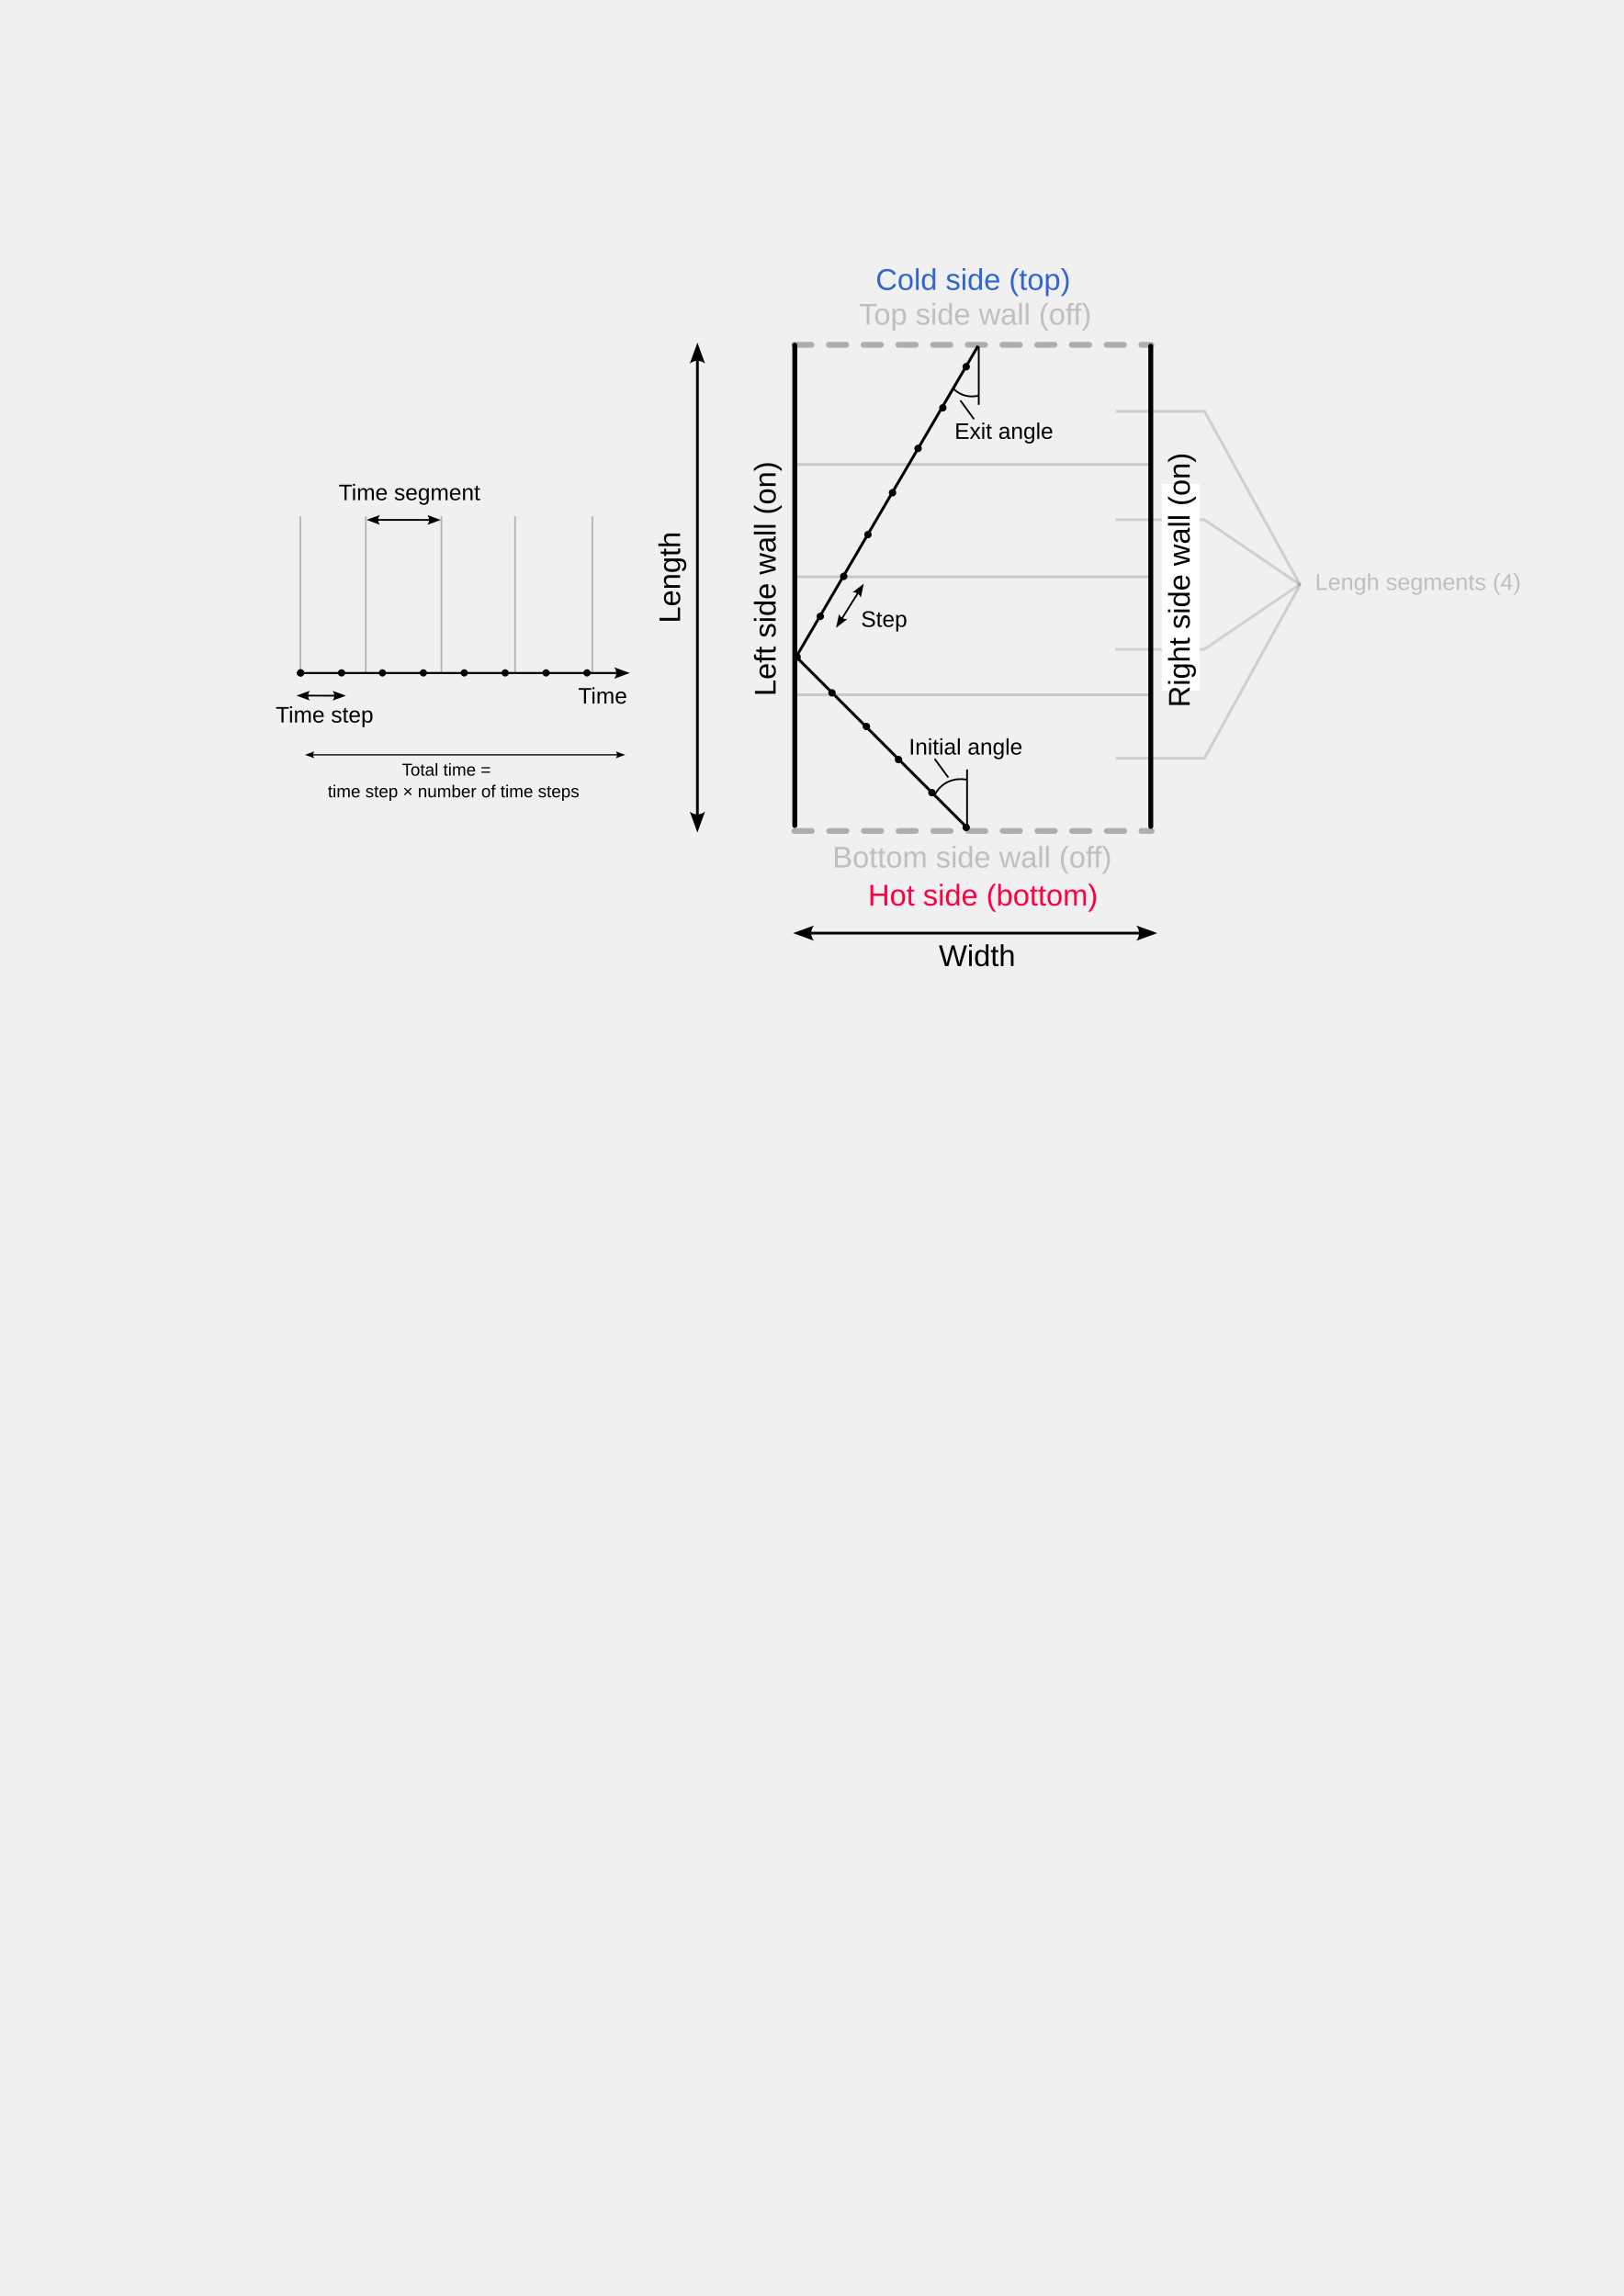
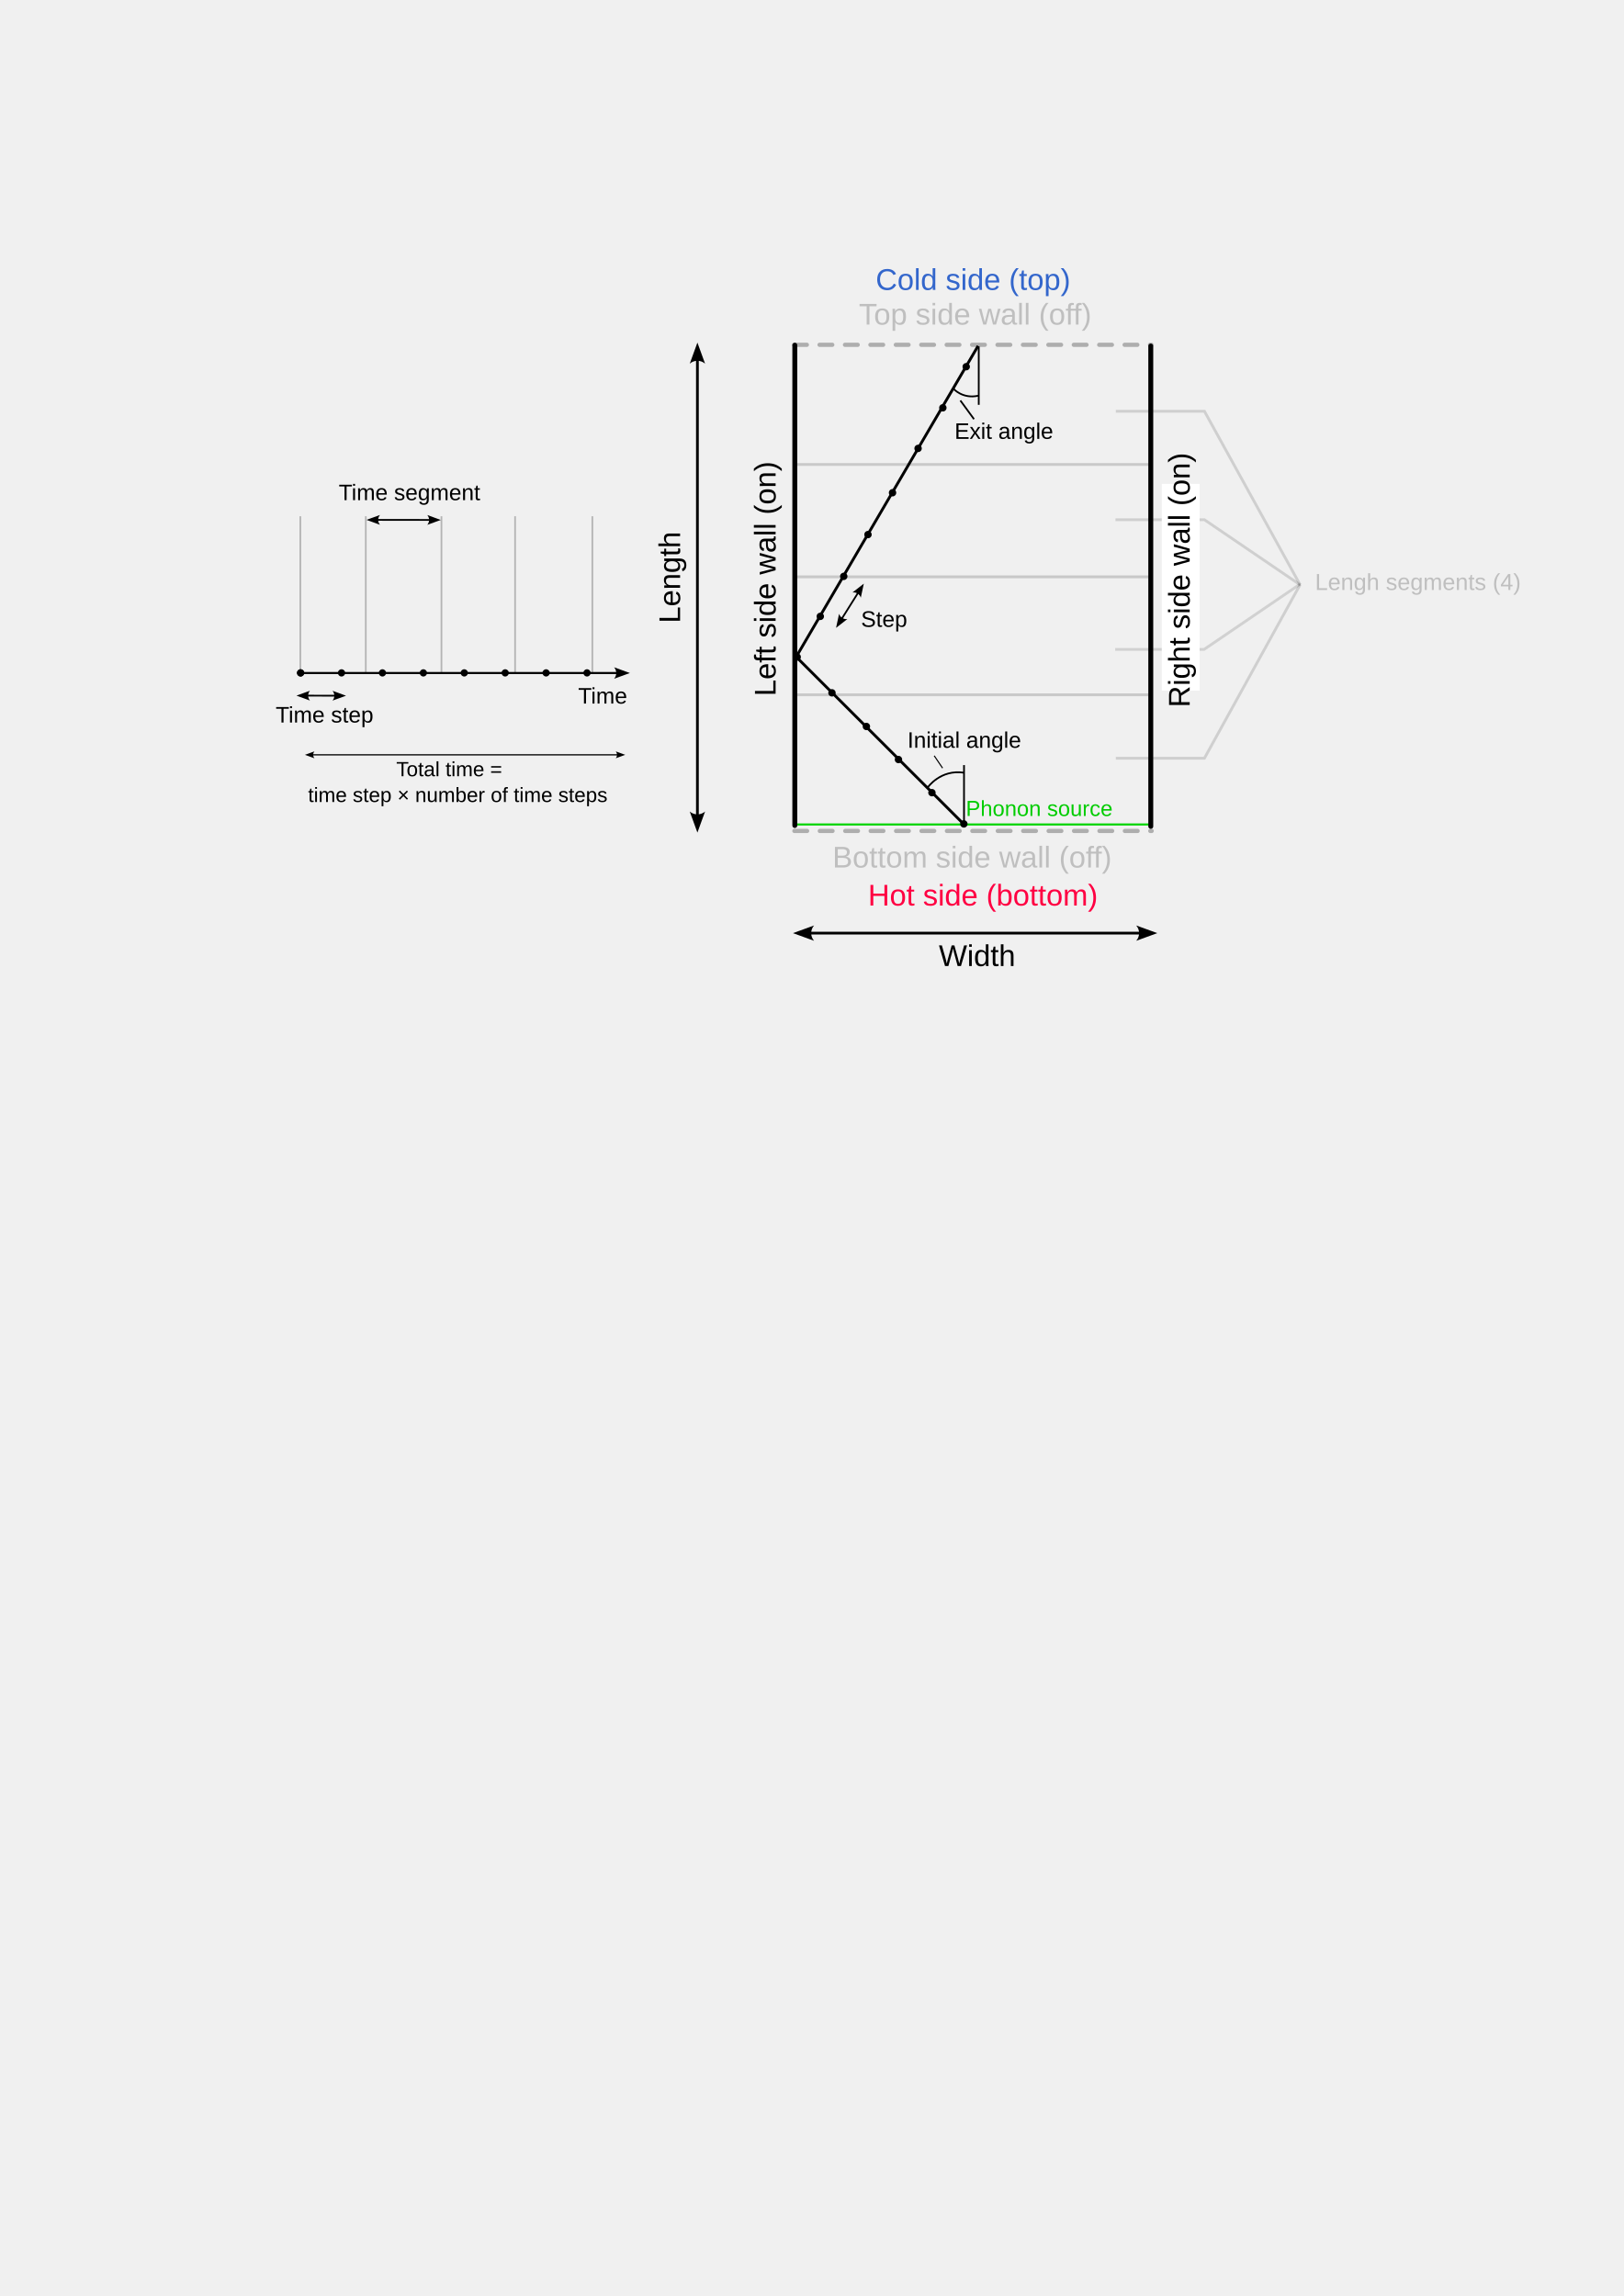
<svg xmlns="http://www.w3.org/2000/svg" width="210mm" height="297mm" viewBox="0 0 210 297" version="1.1" id="svg5" xml:space="preserve">
  <defs id="defs2">
    <marker style="overflow:visible" id="marker4173" refX="0" refY="0" orient="auto-start-reverse" markerWidth="7.7" markerHeight="5.6" viewBox="0 0 7.7 5.6" preserveAspectRatio="xMidYMid">
      <path transform="scale(0.7)" d="M -2,-4 9,0 -2,4 c 2,-2.33 2,-5.66 0,-8 z" style="fill:context-stroke;fill-rule:evenodd;stroke:none" id="path4171" />
    </marker>
    <marker style="overflow:visible" id="marker2551" refX="0" refY="0" orient="auto-start-reverse" markerWidth="7.7" markerHeight="5.6" viewBox="0 0 7.7 5.6" preserveAspectRatio="xMidYMid">
      <path transform="scale(0.7)" d="M -2,-4 9,0 -2,4 c 2,-2.33 2,-5.66 0,-8 z" style="fill:context-stroke;fill-rule:evenodd;stroke:none" id="path2549" />
    </marker>
    <marker style="overflow:visible" id="Arrow2" refX="0" refY="0" orient="auto-start-reverse" markerWidth="7.7" markerHeight="5.6" viewBox="0 0 7.7 5.6" preserveAspectRatio="xMidYMid">
      <path transform="scale(0.7)" d="M -2,-4 9,0 -2,4 c 2,-2.33 2,-5.66 0,-8 z" style="fill:context-stroke;fill-rule:evenodd;stroke:none" id="arrow2L" />
    </marker>
    <clipPath clipPathUnits="userSpaceOnUse" id="clipPath380">
      <rect style="fill:#f5fd48;fill-opacity:0.17;stroke-width:0.565;stroke-linecap:round" id="rect382" width="69.013" height="66.797" x="9.318" y="77.368" />
    </clipPath>
  </defs>
  <g id="layer1">
    <path style="fill:none;stroke:#000000;stroke-width:0.363px;stroke-linecap:butt;stroke-linejoin:miter;stroke-opacity:0.138" d="m 144.312,98.08 h 11.462 l 12.374,-22.449" id="path2649" />
    <path style="fill:none;stroke:#000000;stroke-width:0.363px;stroke-linecap:butt;stroke-linejoin:miter;stroke-opacity:0.138" d="m 144.312,53.198 h 11.462 l 12.374,22.449" id="path2651" />
    <path style="fill:none;stroke:#000000;stroke-width:0.361;stroke-linecap:butt;stroke-linejoin:miter;stroke-dasharray:none;stroke-opacity:0.138" d="m 144.272,67.23 h 11.501 l 12.416,8.447" id="path2655" />
    <path style="fill:none;stroke:#000000;stroke-width:0.361;stroke-linecap:butt;stroke-linejoin:miter;stroke-dasharray:none;stroke-opacity:0.13" d="m 144.229,84.004 h 11.501 l 12.416,-8.447" id="path2657" />
+     <path style="fill:#00cc00;stroke:#00d400;stroke-width:0.265px;stroke-linecap:butt;stroke-linejoin:miter;stroke-opacity:1" d="m 102.748,106.649 h 46.086" id="path412" />
    <path style="fill:none;stroke:#000000;stroke-width:0.636;stroke-linecap:round;stroke-linejoin:miter;stroke-dasharray:none;stroke-opacity:1" d="m 148.834,44.767 v 62.129" id="path1332" />
    <path style="fill:none;stroke:#000000;stroke-width:0.636;stroke-linecap:round;stroke-linejoin:miter;stroke-dasharray:none;stroke-opacity:1" d="M 102.797,44.654 V 106.783" id="path1334" />
    <text xml:space="preserve" style="font-style:normal;font-variant:normal;font-weight:normal;font-stretch:normal;font-size:10.667px;line-height:1.25;font-family:Arial;-inkscape-font-specification:Arial;font-variant-ligatures:normal;font-variant-position:normal;font-variant-caps:normal;font-variant-numeric:normal;font-variant-alternates:normal;font-variant-east-asian:normal;font-feature-settings:normal;font-variation-settings:normal;text-indent:0;text-align:start;text-decoration-line:none;text-decoration-style:solid;text-decoration-color:#000000;letter-spacing:normal;word-spacing:normal;text-transform:none;writing-mode:lr-tb;direction:ltr;text-orientation:mixed;dominant-baseline:auto;baseline-shift:baseline;text-anchor:start;white-space:normal;shape-padding:0;shape-margin:0;inline-size:0;vector-effect:none;fill:#000000;fill-opacity:1;stroke-width:1;stroke-linecap:butt;stroke-linejoin:miter;stroke-miterlimit:4;stroke-dasharray:none;stroke-dashoffset:0;stroke-opacity:1;-inkscape-stroke:none;stop-color:#000000" x="141.192" y="216.731" id="text1338" transform="matrix(0.363336,0,0,0.363336,60.96458,38.38873)">
      <tspan id="tspan1336" x="141.192" y="216.731" style="font-size:10.667px;fill:#ff0042;fill-opacity:1">Hot side (bottom)</tspan>
    </text>
    <text xml:space="preserve" style="font-style:normal;font-variant:normal;font-weight:normal;font-stretch:normal;font-size:10.667px;line-height:1.25;font-family:Arial;-inkscape-font-specification:Arial;font-variant-ligatures:normal;font-variant-position:normal;font-variant-caps:normal;font-variant-numeric:normal;font-variant-alternates:normal;font-variant-east-asian:normal;font-feature-settings:normal;font-variation-settings:normal;text-indent:0;text-align:start;text-decoration-line:none;text-decoration-style:solid;text-decoration-color:#000000;letter-spacing:normal;word-spacing:normal;text-transform:none;writing-mode:lr-tb;direction:ltr;text-orientation:mixed;dominant-baseline:auto;baseline-shift:baseline;text-anchor:start;white-space:normal;shape-padding:0;shape-margin:0;inline-size:0;vector-effect:none;fill:#000000;fill-opacity:1;stroke-width:1;stroke-linecap:butt;stroke-linejoin:miter;stroke-miterlimit:4;stroke-dasharray:none;stroke-dashoffset:0;stroke-opacity:1;-inkscape-stroke:none;stop-color:#000000" x="141.192" y="216.731" id="text1342" transform="matrix(0.363336,0,0,0.363336,61.95489,-41.2466)">
      <tspan id="tspan1340" x="141.192" y="216.731" style="font-size:10.667px;fill:#3366cc">Cold side (top)</tspan>
    </text>
-     <path style="fill:#bfbfbf;stroke:#000000;stroke-width:0.748;stroke-linecap:round;stroke-linejoin:miter;stroke-dasharray:2.245, 2.245;stroke-dashoffset:0;stroke-opacity:0.275" d="m 102.709,44.602 h 46.209" id="path1344" />
-     <path style="fill:#bfbfbf;stroke:#000000;stroke-width:0.748;stroke-linecap:round;stroke-linejoin:miter;stroke-dasharray:2.245, 2.245;stroke-dashoffset:0;stroke-opacity:0.275" d="m 102.742,107.488 h 46.209" id="path1346" />
+     <path style="fill:#bfbfbf;stroke:#000000;stroke-width:0.548;stroke-linecap:round;stroke-linejoin:miter;stroke-dasharray:1.644,1.644;stroke-dashoffset:0;stroke-opacity:0.275" d="m 102.709,44.602 h 46.209" id="path1344" />
+     <path style="fill:#bfbfbf;stroke:#000000;stroke-width:0.548;stroke-linecap:round;stroke-linejoin:miter;stroke-dasharray:1.644,1.644;stroke-dashoffset:0;stroke-opacity:0.275" d="m 102.742,107.488 h 46.209" id="path1346" />
    <rect style="fill:#ffffff;fill-opacity:1;stroke:none;stroke-width:0.361;stroke-linecap:round;stroke-dasharray:none;stroke-dashoffset:0;stroke-opacity:1" id="rect2987" width="4.893" height="26.746" x="150.258" y="62.592" />
    <text xml:space="preserve" style="font-style:normal;font-variant:normal;font-weight:normal;font-stretch:normal;font-size:10.667px;line-height:1.25;font-family:Arial;-inkscape-font-specification:Arial;font-variant-ligatures:normal;font-variant-position:normal;font-variant-caps:normal;font-variant-numeric:normal;font-variant-alternates:normal;font-variant-east-asian:normal;font-feature-settings:normal;font-variation-settings:normal;text-indent:0;text-align:start;text-decoration-line:none;text-decoration-style:solid;text-decoration-color:#000000;letter-spacing:normal;word-spacing:normal;text-transform:none;writing-mode:lr-tb;direction:ltr;text-orientation:mixed;dominant-baseline:auto;baseline-shift:baseline;text-anchor:start;white-space:normal;shape-padding:0;shape-margin:0;inline-size:0;vector-effect:none;fill:#000000;fill-opacity:1;stroke-width:1;stroke-linecap:butt;stroke-linejoin:miter;stroke-miterlimit:4;stroke-dasharray:none;stroke-dashoffset:0;stroke-opacity:1;-inkscape-stroke:none;stop-color:#000000" x="141.192" y="216.731" id="text1350" transform="matrix(0,-0.363336,0.363336,0,75.12115,142.8111)">
      <tspan id="tspan1348" x="141.192" y="216.731" style="font-size:10.667px">Right side wall (on)</tspan>
    </text>
    <text xml:space="preserve" style="font-style:normal;font-variant:normal;font-weight:normal;font-stretch:normal;font-size:10.667px;line-height:1.25;font-family:Arial;-inkscape-font-specification:Arial;font-variant-ligatures:normal;font-variant-position:normal;font-variant-caps:normal;font-variant-numeric:normal;font-variant-alternates:normal;font-variant-east-asian:normal;font-feature-settings:normal;font-variation-settings:normal;text-indent:0;text-align:start;text-decoration-line:none;text-decoration-style:solid;text-decoration-color:#000000;letter-spacing:normal;word-spacing:normal;text-transform:none;writing-mode:lr-tb;direction:ltr;text-orientation:mixed;dominant-baseline:auto;baseline-shift:baseline;text-anchor:start;white-space:normal;shape-padding:0;shape-margin:0;inline-size:0;vector-effect:none;fill:#000000;fill-opacity:1;stroke-width:1;stroke-linecap:butt;stroke-linejoin:miter;stroke-miterlimit:4;stroke-dasharray:none;stroke-dashoffset:0;stroke-opacity:1;-inkscape-stroke:none;stop-color:#000000" x="141.192" y="216.731" id="text1354" transform="matrix(0,-0.363336,0.363336,0,21.56542,141.3589)">
      <tspan id="tspan1352" x="141.192" y="216.731" style="font-size:10.667px">Left side wall (on)</tspan>
    </text>
    <path style="fill:none;stroke:#000000;stroke-width:0.354px;stroke-linecap:butt;stroke-linejoin:miter;stroke-opacity:1;marker-start:url(#Arrow2);marker-end:url(#marker2551)" d="M 90.199,46.545 V 105.47" id="path2521" />
    <text xml:space="preserve" style="font-style:normal;font-variant:normal;font-weight:normal;font-stretch:normal;font-size:10.667px;line-height:1.25;font-family:Arial;-inkscape-font-specification:Arial;font-variant-ligatures:normal;font-variant-position:normal;font-variant-caps:normal;font-variant-numeric:normal;font-variant-alternates:normal;font-variant-east-asian:normal;font-feature-settings:normal;font-variation-settings:normal;text-indent:0;text-align:start;text-decoration-line:none;text-decoration-style:solid;text-decoration-color:#000000;letter-spacing:normal;word-spacing:normal;text-transform:none;writing-mode:lr-tb;direction:ltr;text-orientation:mixed;dominant-baseline:auto;baseline-shift:baseline;text-anchor:start;white-space:normal;shape-padding:0;shape-margin:0;inline-size:0;vector-effect:none;fill:#000000;fill-opacity:1;stroke-width:1;stroke-linecap:butt;stroke-linejoin:miter;stroke-miterlimit:4;stroke-dasharray:none;stroke-dashoffset:0;stroke-opacity:1;-inkscape-stroke:none;stop-color:#000000" x="141.192" y="216.731" id="text2605" transform="matrix(0,-0.363336,0.363336,0,9.212,131.9121)">
      <tspan id="tspan2603" x="141.192" y="216.731" style="font-size:10.667px">Length</tspan>
    </text>
    <path style="fill:none;stroke:#000000;stroke-width:0.354px;stroke-linecap:butt;stroke-linejoin:miter;stroke-opacity:1;marker-start:url(#Arrow2);marker-end:url(#marker2551)" d="M 147.448,120.705 H 104.791" id="path2623" />
    <text xml:space="preserve" style="font-style:normal;font-variant:normal;font-weight:normal;font-stretch:normal;font-size:10.667px;line-height:1.25;font-family:Arial;-inkscape-font-specification:Arial;font-variant-ligatures:normal;font-variant-position:normal;font-variant-caps:normal;font-variant-numeric:normal;font-variant-alternates:normal;font-variant-east-asian:normal;font-feature-settings:normal;font-variation-settings:normal;text-indent:0;text-align:start;text-decoration-line:none;text-decoration-style:solid;text-decoration-color:#000000;letter-spacing:normal;word-spacing:normal;text-transform:none;writing-mode:lr-tb;direction:ltr;text-orientation:mixed;dominant-baseline:auto;baseline-shift:baseline;text-anchor:start;white-space:normal;shape-padding:0;shape-margin:0;inline-size:0;vector-effect:none;fill:#000000;fill-opacity:1;stroke-width:1;stroke-linecap:butt;stroke-linejoin:miter;stroke-miterlimit:4;stroke-dasharray:none;stroke-dashoffset:0;stroke-opacity:1;-inkscape-stroke:none;stop-color:#000000" x="141.192" y="216.731" id="text2631" transform="matrix(0.363336,0,0,0.363336,70.12509,46.21724)">
      <tspan id="tspan2629" x="141.192" y="216.731" style="font-size:10.667px">Width</tspan>
    </text>
    <text xml:space="preserve" style="font-style:normal;font-variant:normal;font-weight:normal;font-stretch:normal;font-size:10.667px;line-height:1.25;font-family:Arial;-inkscape-font-specification:Arial;font-variant-ligatures:normal;font-variant-position:normal;font-variant-caps:normal;font-variant-numeric:normal;font-variant-alternates:normal;font-variant-east-asian:normal;font-feature-settings:normal;font-variation-settings:normal;text-indent:0;text-align:start;text-decoration-line:none;text-decoration-style:solid;text-decoration-color:#000000;letter-spacing:normal;word-spacing:normal;text-transform:none;writing-mode:lr-tb;direction:ltr;text-orientation:mixed;dominant-baseline:auto;baseline-shift:baseline;text-anchor:start;white-space:normal;shape-padding:0;shape-margin:0;inline-size:0;vector-effect:none;fill:#000000;fill-opacity:1;stroke-width:1;stroke-linecap:butt;stroke-linejoin:miter;stroke-miterlimit:4;stroke-dasharray:none;stroke-dashoffset:0;stroke-opacity:1;-inkscape-stroke:none;stop-color:#000000" x="141.192" y="216.731" id="text2635" transform="matrix(0.363336,0,0,0.363336,56.3721,33.47264)">
      <tspan id="tspan2633" x="141.192" y="216.731" style="font-size:10.667px;fill:#bfbfbf">Bottom side wall (off)</tspan>
    </text>
    <text xml:space="preserve" style="font-style:normal;font-variant:normal;font-weight:normal;font-stretch:normal;font-size:10.667px;line-height:1.25;font-family:Arial;-inkscape-font-specification:Arial;font-variant-ligatures:normal;font-variant-position:normal;font-variant-caps:normal;font-variant-numeric:normal;font-variant-alternates:normal;font-variant-east-asian:normal;font-feature-settings:normal;font-variation-settings:normal;text-indent:0;text-align:start;text-decoration-line:none;text-decoration-style:solid;text-decoration-color:#000000;letter-spacing:normal;word-spacing:normal;text-transform:none;writing-mode:lr-tb;direction:ltr;text-orientation:mixed;dominant-baseline:auto;baseline-shift:baseline;text-anchor:start;white-space:normal;shape-padding:0;shape-margin:0;inline-size:0;vector-effect:none;fill:#000000;fill-opacity:1;stroke-width:1;stroke-linecap:butt;stroke-linejoin:miter;stroke-miterlimit:4;stroke-dasharray:none;stroke-dashoffset:0;stroke-opacity:1;-inkscape-stroke:none;stop-color:#000000" x="141.192" y="216.731" id="text2639" transform="matrix(0.363336,0,0,0.363336,59.78663,-36.75933)">
      <tspan id="tspan2637" x="141.192" y="216.731" style="font-size:10.667px;fill:#bfbfbf">Top side wall (off)</tspan>
    </text>
    <path style="fill:#bfbfbf;stroke:#000000;stroke-width:0.368px;stroke-linecap:butt;stroke-linejoin:miter;stroke-opacity:0.162" d="m 102.988,89.875 c 45.929,0 45.659,0 45.659,0" id="path2641" />
    <path style="fill:#bfbfbf;stroke:#000000;stroke-width:0.368px;stroke-linecap:butt;stroke-linejoin:miter;stroke-opacity:0.162" d="m 102.988,74.615 c 45.929,0 45.659,0 45.659,0" id="path2643" />
    <path style="fill:#bfbfbf;stroke:#000000;stroke-width:0.368px;stroke-linecap:butt;stroke-linejoin:miter;stroke-opacity:0.162" d="m 102.988,60.081 c 45.929,0 45.659,0 45.659,0" id="path2645" />
    <text xml:space="preserve" style="font-style:normal;font-variant:normal;font-weight:normal;font-stretch:normal;font-size:10.667px;line-height:1.25;font-family:Arial;-inkscape-font-specification:Arial;font-variant-ligatures:normal;font-variant-position:normal;font-variant-caps:normal;font-variant-numeric:normal;font-variant-alternates:normal;font-variant-east-asian:normal;font-feature-settings:normal;font-variation-settings:normal;text-indent:0;text-align:start;text-decoration-line:none;text-decoration-style:solid;text-decoration-color:#000000;letter-spacing:normal;word-spacing:normal;text-transform:none;writing-mode:lr-tb;direction:ltr;text-orientation:mixed;dominant-baseline:auto;baseline-shift:baseline;text-anchor:start;white-space:normal;shape-padding:0;shape-margin:0;inline-size:0;vector-effect:none;fill:#000000;fill-opacity:1;stroke-width:1;stroke-linecap:butt;stroke-linejoin:miter;stroke-miterlimit:4;stroke-dasharray:none;stroke-dashoffset:0;stroke-opacity:1;-inkscape-stroke:none;stop-color:#000000" x="141.192" y="216.731" id="text3459" transform="matrix(0.280693,0,0,0.280693,130.4448,15.48307)">
      <tspan id="tspan3457" x="141.192" y="216.731" style="font-size:10.667px;fill:#bfbfbf">Lengh segments (4)</tspan>
    </text>
-     <circle style="fill:#000000;fill-opacity:1;stroke:none;stroke-width:0.361;stroke-linecap:round;stroke-dasharray:none;stroke-dashoffset:0;stroke-opacity:0.13" id="path3517" cx="124.963" cy="107.039" r="0.478" />
-     <path style="fill:none;stroke:#000000;stroke-width:0.363px;stroke-linecap:butt;stroke-linejoin:miter;stroke-opacity:1" d="M 124.87,106.863 102.975,84.968 126.497,44.747" id="path4145" />
+     <circle style="fill:#000000;fill-opacity:1;stroke:none;stroke-width:0.361;stroke-linecap:round;stroke-dasharray:none;stroke-dashoffset:0;stroke-opacity:0.13" id="path3517" cx="124.661" cy="106.577" r="0.478" />
+     <path style="fill:none;stroke:#000000;stroke-width:0.363px;stroke-linecap:butt;stroke-linejoin:miter;stroke-opacity:1" d="M 124.485,106.448 102.975,84.968 126.497,44.747" id="path4145" />
    <circle style="fill:#000000;fill-opacity:1;stroke:none;stroke-width:0.361;stroke-linecap:round;stroke-dasharray:none;stroke-dashoffset:0;stroke-opacity:0.13" id="circle4147" cx="120.531" cy="102.535" r="0.478" />
    <circle style="fill:#000000;fill-opacity:1;stroke:none;stroke-width:0.361;stroke-linecap:round;stroke-dasharray:none;stroke-dashoffset:0;stroke-opacity:0.13" id="circle4149" cx="116.203" cy="98.25" r="0.478" />
    <circle style="fill:#000000;fill-opacity:1;stroke:none;stroke-width:0.361;stroke-linecap:round;stroke-dasharray:none;stroke-dashoffset:0;stroke-opacity:0.13" id="circle4151" cx="112.055" cy="93.972" r="0.478" />
    <circle style="fill:#000000;fill-opacity:1;stroke:none;stroke-width:0.361;stroke-linecap:round;stroke-dasharray:none;stroke-dashoffset:0;stroke-opacity:0.13" id="circle4153" cx="107.602" cy="89.62" r="0.478" />
    <circle style="fill:#000000;fill-opacity:1;stroke:none;stroke-width:0.361;stroke-linecap:round;stroke-dasharray:none;stroke-dashoffset:0;stroke-opacity:0.13" id="circle4155" cx="103.103" cy="84.986" r="0.478" />
    <circle style="fill:#000000;fill-opacity:1;stroke:none;stroke-width:0.361;stroke-linecap:round;stroke-dasharray:none;stroke-dashoffset:0;stroke-opacity:0.13" id="circle4157" cx="106.092" cy="79.733" r="0.478" />
    <circle style="fill:#000000;fill-opacity:1;stroke:none;stroke-width:0.361;stroke-linecap:round;stroke-dasharray:none;stroke-dashoffset:0;stroke-opacity:0.13" id="circle4159" cx="109.126" cy="74.557" r="0.478" />
    <path style="fill:none;stroke:#000000;stroke-width:0.227;stroke-linecap:butt;stroke-linejoin:miter;stroke-dasharray:none;stroke-opacity:1;marker-start:url(#marker4173);marker-end:url(#Arrow2)" d="m 108.891,80.005 2.069,-3.296" id="path4169" />
    <text xml:space="preserve" style="font-style:normal;font-variant:normal;font-weight:normal;font-stretch:normal;font-size:8px;line-height:1.25;font-family:Arial;-inkscape-font-specification:Arial;font-variant-ligatures:normal;font-variant-position:normal;font-variant-caps:normal;font-variant-numeric:normal;font-variant-alternates:normal;font-variant-east-asian:normal;font-feature-settings:normal;font-variation-settings:normal;text-indent:0;text-align:start;text-decoration-line:none;text-decoration-style:solid;text-decoration-color:#000000;letter-spacing:normal;word-spacing:normal;text-transform:none;writing-mode:lr-tb;direction:ltr;text-orientation:mixed;dominant-baseline:auto;baseline-shift:baseline;text-anchor:start;white-space:normal;shape-padding:0;shape-margin:0;inline-size:0;vector-effect:none;fill:#000000;fill-opacity:1;stroke-width:1;stroke-linecap:butt;stroke-linejoin:miter;stroke-miterlimit:4;stroke-dasharray:none;stroke-dashoffset:0;stroke-opacity:1;-inkscape-stroke:none;stop-color:#000000" x="449.777" y="274.647" id="text4301" transform="matrix(0.363336,0,0,0.363336,-52.06294,-18.70481)">
      <tspan id="tspan4299" x="449.777" y="274.647" style="font-size:8px">Step</tspan>
    </text>
    <circle style="fill:#000000;fill-opacity:1;stroke:none;stroke-width:0.361;stroke-linecap:round;stroke-dasharray:none;stroke-dashoffset:0;stroke-opacity:0.13" id="circle4303" cx="112.261" cy="69.151" r="0.478" />
    <circle style="fill:#000000;fill-opacity:1;stroke:none;stroke-width:0.361;stroke-linecap:round;stroke-dasharray:none;stroke-dashoffset:0;stroke-opacity:0.13" id="circle4305" cx="115.435" cy="63.739" r="0.478" />
    <circle style="fill:#000000;fill-opacity:1;stroke:none;stroke-width:0.361;stroke-linecap:round;stroke-dasharray:none;stroke-dashoffset:0;stroke-opacity:0.13" id="circle4307" cx="118.739" cy="58.006" r="0.478" />
    <circle style="fill:#000000;fill-opacity:1;stroke:none;stroke-width:0.361;stroke-linecap:round;stroke-dasharray:none;stroke-dashoffset:0;stroke-opacity:0.13" id="circle4309" cx="121.942" cy="52.753" r="0.478" />
    <circle style="fill:#000000;fill-opacity:1;stroke:none;stroke-width:0.361;stroke-linecap:round;stroke-dasharray:none;stroke-dashoffset:0;stroke-opacity:0.13" id="circle4311" cx="124.965" cy="47.435" r="0.478" />
    <path style="fill:none;stroke:#000000;stroke-width:0.227;stroke-linecap:butt;stroke-linejoin:miter;stroke-dasharray:none;stroke-opacity:1" d="m 126.585,44.819 v 7.548" id="path4317" />
    <path style="fill:none;stroke:#000000;stroke-width:0.227;stroke-linecap:butt;stroke-linejoin:miter;stroke-dasharray:none;stroke-opacity:1" d="m 123.312,50.279 c 0,0 1.17,1.363 3.215,0.908" id="path4319" />
-     <path style="fill:none;stroke:#000000;stroke-width:0.227;stroke-linecap:butt;stroke-linejoin:miter;stroke-dasharray:none;stroke-opacity:1" d="M 125.075,107.21 V 99.53" id="path4321" />
-     <path style="fill:none;stroke:#000000;stroke-width:0.227;stroke-linecap:butt;stroke-linejoin:miter;stroke-dasharray:none;stroke-opacity:1" d="m 120.909,102.794 c 0,0 1.063,-2.418 4.109,-1.952" id="path4323" />
+     <path style="fill:none;stroke:#000000;stroke-width:0.227;stroke-linecap:butt;stroke-linejoin:miter;stroke-dasharray:none;stroke-opacity:1" d="M 124.68,106.649 V 98.969" id="path4321" />
+     <path style="fill:none;stroke:#000000;stroke-width:0.227;stroke-linecap:butt;stroke-linejoin:miter;stroke-dasharray:none;stroke-opacity:1" d="m 119.993,101.851 c 0,0 1.642,-2.364 4.688,-1.898" id="path4323" />
    <path style="fill:none;stroke:#000000;stroke-width:0.227;stroke-linecap:butt;stroke-linejoin:miter;stroke-dasharray:none;stroke-opacity:1" d="m 124.207,51.805 1.767,2.418" id="path4325" />
    <text xml:space="preserve" style="font-style:normal;font-variant:normal;font-weight:normal;font-stretch:normal;font-size:8px;line-height:1.25;font-family:Arial;-inkscape-font-specification:Arial;font-variant-ligatures:normal;font-variant-position:normal;font-variant-caps:normal;font-variant-numeric:normal;font-variant-alternates:normal;font-variant-east-asian:normal;font-feature-settings:normal;font-variation-settings:normal;text-indent:0;text-align:start;text-decoration-line:none;text-decoration-style:solid;text-decoration-color:#000000;letter-spacing:normal;word-spacing:normal;text-transform:none;writing-mode:lr-tb;direction:ltr;text-orientation:mixed;dominant-baseline:auto;baseline-shift:baseline;text-anchor:start;white-space:normal;shape-padding:0;shape-margin:0;inline-size:0;vector-effect:none;fill:#000000;fill-opacity:1;stroke-width:1;stroke-linecap:butt;stroke-linejoin:miter;stroke-miterlimit:4;stroke-dasharray:none;stroke-dashoffset:0;stroke-opacity:1;-inkscape-stroke:none;stop-color:#000000" x="449.777" y="274.647" id="text4329" transform="matrix(0.363336,0,0,0.363336,-39.96444,-43.02193)">
      <tspan id="tspan4327" x="449.777" y="274.647" style="font-size:8px">Exit angle</tspan>
    </text>
-     <path style="fill:none;stroke:#000000;stroke-width:0.227;stroke-linecap:butt;stroke-linejoin:miter;stroke-dasharray:none;stroke-opacity:1" d="m 120.882,98.159 1.767,2.418" id="path4337" />
-     <text xml:space="preserve" style="font-style:normal;font-variant:normal;font-weight:normal;font-stretch:normal;font-size:8px;line-height:1.25;font-family:Arial;-inkscape-font-specification:Arial;font-variant-ligatures:normal;font-variant-position:normal;font-variant-caps:normal;font-variant-numeric:normal;font-variant-alternates:normal;font-variant-east-asian:normal;font-feature-settings:normal;font-variation-settings:normal;text-indent:0;text-align:start;text-decoration-line:none;text-decoration-style:solid;text-decoration-color:#000000;letter-spacing:normal;word-spacing:normal;text-transform:none;writing-mode:lr-tb;direction:ltr;text-orientation:mixed;dominant-baseline:auto;baseline-shift:baseline;text-anchor:start;white-space:normal;shape-padding:0;shape-margin:0;inline-size:0;vector-effect:none;fill:#000000;fill-opacity:1;stroke-width:1;stroke-linecap:butt;stroke-linejoin:miter;stroke-miterlimit:4;stroke-dasharray:none;stroke-dashoffset:0;stroke-opacity:1;-inkscape-stroke:none;stop-color:#000000" x="449.777" y="274.647" id="text4341" transform="matrix(0.363336,0,0,0.363336,-45.87752,-2.187329)">
+     <path style="fill:none;stroke:#000000;stroke-width:0.144;stroke-linecap:butt;stroke-linejoin:miter;stroke-dasharray:none;stroke-opacity:1" d="m 120.824,97.759 1.084,1.602" id="path4337" />
+     <text xml:space="preserve" style="font-style:normal;font-variant:normal;font-weight:normal;font-stretch:normal;font-size:8px;line-height:1.25;font-family:Arial;-inkscape-font-specification:Arial;font-variant-ligatures:normal;font-variant-position:normal;font-variant-caps:normal;font-variant-numeric:normal;font-variant-alternates:normal;font-variant-east-asian:normal;font-feature-settings:normal;font-variation-settings:normal;text-indent:0;text-align:start;text-decoration-line:none;text-decoration-style:solid;text-decoration-color:#000000;letter-spacing:normal;word-spacing:normal;text-transform:none;writing-mode:lr-tb;direction:ltr;text-orientation:mixed;dominant-baseline:auto;baseline-shift:baseline;text-anchor:start;white-space:normal;shape-padding:0;shape-margin:0;inline-size:0;vector-effect:none;fill:#000000;fill-opacity:1;stroke-width:1;stroke-linecap:butt;stroke-linejoin:miter;stroke-miterlimit:4;stroke-dasharray:none;stroke-dashoffset:0;stroke-opacity:1;-inkscape-stroke:none;stop-color:#000000" x="449.777" y="274.647" id="text4341" transform="matrix(0.363336,0,0,0.363336,-46.05433,-3.060919)">
      <tspan id="tspan4339" x="449.777" y="274.647" style="font-size:8px">Initial angle</tspan>
    </text>
    <path style="fill:none;stroke:#000000;stroke-width:0.265;stroke-linecap:butt;stroke-linejoin:miter;stroke-dasharray:none;stroke-opacity:1;marker-end:url(#Arrow2)" d="M 38.842,87.058 H 79.793" id="path4642" />
    <text xml:space="preserve" style="font-style:normal;font-variant:normal;font-weight:normal;font-stretch:normal;font-size:8px;line-height:1.25;font-family:Arial;-inkscape-font-specification:Arial;font-variant-ligatures:normal;font-variant-position:normal;font-variant-caps:normal;font-variant-numeric:normal;font-variant-alternates:normal;font-variant-east-asian:normal;font-feature-settings:normal;font-variation-settings:normal;text-indent:0;text-align:start;text-decoration-line:none;text-decoration-style:solid;text-decoration-color:#000000;letter-spacing:normal;word-spacing:normal;text-transform:none;writing-mode:lr-tb;direction:ltr;text-orientation:mixed;dominant-baseline:auto;baseline-shift:baseline;text-anchor:start;white-space:normal;shape-padding:0;shape-margin:0;inline-size:0;vector-effect:none;fill:#000000;fill-opacity:1;stroke-width:1;stroke-linecap:butt;stroke-linejoin:miter;stroke-miterlimit:4;stroke-dasharray:none;stroke-dashoffset:0;stroke-opacity:1;-inkscape-stroke:none;stop-color:#000000" x="449.777" y="274.647" id="text4837" transform="matrix(0.363336,0,0,0.363336,-88.6498,-8.778013)">
      <tspan id="tspan4835" x="449.777" y="274.647" style="font-size:8px">Time</tspan>
    </text>
    <path style="fill:none;stroke:#000000;stroke-width:0.219px;stroke-linecap:butt;stroke-linejoin:miter;stroke-opacity:0.253" d="M 47.308,87.058 V 66.78" id="path4839" />
    <path style="fill:none;stroke:#000000;stroke-width:0.219px;stroke-linecap:butt;stroke-linejoin:miter;stroke-opacity:0.253" d="M 66.619,87.058 V 66.78" id="path4864" />
    <path style="fill:none;stroke:#000000;stroke-width:0.219px;stroke-linecap:butt;stroke-linejoin:miter;stroke-opacity:0.253" d="M 76.611,87.058 V 66.78" id="path4866" />
    <path style="fill:none;stroke:#000000;stroke-width:0.219px;stroke-linecap:butt;stroke-linejoin:miter;stroke-opacity:0.253" d="M 57.094,87.058 V 66.78" id="path4868" />
    <circle style="fill:#000000;fill-opacity:1;stroke:none;stroke-width:0.165;stroke-linecap:round;stroke-dasharray:none;stroke-dashoffset:0;stroke-opacity:0.253" id="path4928" cx="38.88" cy="87.041" r="0.47" />
    <circle style="fill:#000000;fill-opacity:1;stroke:none;stroke-width:0.165;stroke-linecap:round;stroke-dasharray:none;stroke-dashoffset:0;stroke-opacity:0.253" id="circle4930" cx="38.88" cy="87.041" r="0.47" />
    <circle style="fill:#000000;fill-opacity:1;stroke:none;stroke-width:0.165;stroke-linecap:round;stroke-dasharray:none;stroke-dashoffset:0;stroke-opacity:0.253" id="circle4932" cx="44.171" cy="87.041" r="0.47" />
    <circle style="fill:#000000;fill-opacity:1;stroke:none;stroke-width:0.165;stroke-linecap:round;stroke-dasharray:none;stroke-dashoffset:0;stroke-opacity:0.253" id="circle4934" cx="49.463" cy="87.041" r="0.47" />
    <circle style="fill:#000000;fill-opacity:1;stroke:none;stroke-width:0.165;stroke-linecap:round;stroke-dasharray:none;stroke-dashoffset:0;stroke-opacity:0.253" id="circle4936" cx="54.755" cy="87.041" r="0.47" />
    <circle style="fill:#000000;fill-opacity:1;stroke:none;stroke-width:0.165;stroke-linecap:round;stroke-dasharray:none;stroke-dashoffset:0;stroke-opacity:0.253" id="circle4938" cx="60.046" cy="87.041" r="0.47" />
    <circle style="fill:#000000;fill-opacity:1;stroke:none;stroke-width:0.165;stroke-linecap:round;stroke-dasharray:none;stroke-dashoffset:0;stroke-opacity:0.253" id="circle4940" cx="65.338" cy="87.041" r="0.47" />
    <circle style="fill:#000000;fill-opacity:1;stroke:none;stroke-width:0.165;stroke-linecap:round;stroke-dasharray:none;stroke-dashoffset:0;stroke-opacity:0.253" id="circle4942" cx="70.63" cy="87.041" r="0.47" />
    <circle style="fill:#000000;fill-opacity:1;stroke:none;stroke-width:0.165;stroke-linecap:round;stroke-dasharray:none;stroke-dashoffset:0;stroke-opacity:0.253" id="circle4944" cx="75.921" cy="87.041" r="0.47" />
    <path style="fill:none;stroke:#000000;stroke-width:0.227;stroke-linecap:butt;stroke-linejoin:miter;stroke-dasharray:none;stroke-opacity:1;marker-start:url(#marker4173);marker-end:url(#Arrow2)" d="m 39.772,89.984 3.55,0.008" id="path4954" />
    <text xml:space="preserve" style="font-style:normal;font-variant:normal;font-weight:normal;font-stretch:normal;font-size:8px;line-height:1.25;font-family:Arial;-inkscape-font-specification:Arial;font-variant-ligatures:normal;font-variant-position:normal;font-variant-caps:normal;font-variant-numeric:normal;font-variant-alternates:normal;font-variant-east-asian:normal;font-feature-settings:normal;font-variation-settings:normal;text-indent:0;text-align:start;text-decoration-line:none;text-decoration-style:solid;text-decoration-color:#000000;letter-spacing:normal;word-spacing:normal;text-transform:none;writing-mode:lr-tb;direction:ltr;text-orientation:mixed;dominant-baseline:auto;baseline-shift:baseline;text-anchor:start;white-space:normal;shape-padding:0;shape-margin:0;inline-size:0;vector-effect:none;fill:#000000;fill-opacity:1;stroke-width:1;stroke-linecap:butt;stroke-linejoin:miter;stroke-miterlimit:4;stroke-dasharray:none;stroke-dashoffset:0;stroke-opacity:1;-inkscape-stroke:none;stop-color:#000000" x="449.777" y="274.647" id="text4958" transform="matrix(0.363336,0,0,0.363336,-127.7721,-6.328695)">
      <tspan id="tspan4956" x="449.777" y="274.647" style="font-size:8px">Time step</tspan>
    </text>
    <path style="fill:none;fill-opacity:0.22;stroke:#000000;stroke-width:0.227;stroke-linecap:butt;stroke-linejoin:miter;stroke-dasharray:none;stroke-opacity:1;marker-start:url(#marker4173);marker-end:url(#Arrow2)" d="m 48.831,67.249 6.747,0.008" id="path4972" />
    <text xml:space="preserve" style="font-style:normal;font-variant:normal;font-weight:normal;font-stretch:normal;font-size:8px;line-height:1.25;font-family:Arial;-inkscape-font-specification:Arial;font-variant-ligatures:normal;font-variant-position:normal;font-variant-caps:normal;font-variant-numeric:normal;font-variant-alternates:normal;font-variant-east-asian:normal;font-feature-settings:normal;font-variation-settings:normal;text-indent:0;text-align:start;text-decoration-line:none;text-decoration-style:solid;text-decoration-color:#000000;letter-spacing:normal;word-spacing:normal;text-transform:none;writing-mode:lr-tb;direction:ltr;text-orientation:mixed;dominant-baseline:auto;baseline-shift:baseline;text-anchor:start;white-space:normal;shape-padding:0;shape-margin:0;inline-size:0;vector-effect:none;fill:#000000;fill-opacity:1;stroke-width:1;stroke-linecap:butt;stroke-linejoin:miter;stroke-miterlimit:4;stroke-dasharray:none;stroke-dashoffset:0;stroke-opacity:1;-inkscape-stroke:none;stop-color:#000000" x="449.777" y="274.647" id="text5200" transform="matrix(0.363336,0,0,0.363336,-119.6169,-35.08899)">
      <tspan id="tspan5198" x="449.777" y="274.647" style="font-size:8px">Time segment</tspan>
    </text>
    <text xml:space="preserve" style="font-style:normal;font-variant:normal;font-weight:normal;font-stretch:normal;font-size:16px;line-height:1.25;font-family:Arial;-inkscape-font-specification:Arial;font-variant-ligatures:normal;font-variant-position:normal;font-variant-caps:normal;font-variant-numeric:normal;font-variant-alternates:normal;font-variant-east-asian:normal;font-feature-settings:normal;font-variation-settings:normal;text-indent:0;text-align:start;text-decoration-line:none;text-decoration-style:solid;text-decoration-color:#000000;letter-spacing:normal;word-spacing:normal;text-transform:none;writing-mode:lr-tb;direction:ltr;text-orientation:mixed;dominant-baseline:auto;baseline-shift:baseline;text-anchor:start;white-space:normal;shape-padding:0;shape-margin:0;inline-size:0;opacity:1;vector-effect:none;fill:#000000;fill-opacity:1;stroke-width:1;stroke-linecap:butt;stroke-linejoin:miter;stroke-miterlimit:4;stroke-dasharray:none;stroke-dashoffset:0;stroke-opacity:1;-inkscape-stroke:none;stop-color:#000000;stop-opacity:1" x="157.027" y="362.112" id="text5313" transform="matrix(0.2645833,0,0,0.2645833,0,-5.820833)">
      <tspan id="tspan5311" x="157.027" y="362.112"> </tspan>
    </text>
    <path style="fill:none;stroke:#000000;stroke-width:0.219px;stroke-linecap:butt;stroke-linejoin:miter;stroke-opacity:0.253" d="M 38.842,87.058 V 66.78" id="path5329" />
    <path style="fill:none;stroke:#000000;stroke-width:0.16;stroke-linecap:butt;stroke-linejoin:miter;stroke-dasharray:none;stroke-opacity:1;marker-start:url(#Arrow2);marker-end:url(#Arrow2)" d="M 40.448,97.641 H 79.856" id="path5349" />
-     <text xml:space="preserve" style="font-style:normal;font-variant:normal;font-weight:normal;font-stretch:normal;font-size:8px;line-height:1.25;font-family:Arial;-inkscape-font-specification:Arial;font-variant-ligatures:normal;font-variant-position:normal;font-variant-caps:normal;font-variant-numeric:normal;font-variant-alternates:normal;font-variant-east-asian:normal;font-feature-settings:normal;font-variation-settings:normal;text-indent:0;text-align:center;text-decoration-line:none;text-decoration-style:solid;text-decoration-color:#000000;letter-spacing:normal;word-spacing:normal;text-transform:none;writing-mode:lr-tb;direction:ltr;text-orientation:mixed;dominant-baseline:auto;baseline-shift:baseline;text-anchor:middle;white-space:normal;shape-padding:0;shape-margin:0;inline-size:0;vector-effect:none;fill:#000000;fill-opacity:1;stroke-width:1;stroke-linecap:butt;stroke-linejoin:miter;stroke-miterlimit:4;stroke-dasharray:none;stroke-dashoffset:0;stroke-opacity:1;-inkscape-stroke:none;stop-color:#000000" x="507.689" y="274.647" id="text5421" transform="matrix(0.2797633,0,0,0.2797633,-81.81987,23.49792)">
+     <text xml:space="preserve" style="font-style:normal;font-variant:normal;font-weight:normal;font-stretch:normal;font-size:8px;line-height:1.25;font-family:Arial;-inkscape-font-specification:Arial;font-variant-ligatures:normal;font-variant-position:normal;font-variant-caps:normal;font-variant-numeric:normal;font-variant-alternates:normal;font-variant-east-asian:normal;font-feature-settings:normal;font-variation-settings:normal;text-indent:0;text-align:center;text-decoration-line:none;text-decoration-style:solid;text-decoration-color:#000000;letter-spacing:normal;word-spacing:normal;text-transform:none;writing-mode:lr-tb;direction:ltr;text-orientation:mixed;dominant-baseline:auto;baseline-shift:baseline;text-anchor:middle;white-space:normal;shape-padding:0;shape-margin:0;inline-size:0;vector-effect:none;fill:#000000;fill-opacity:1;stroke-width:1;stroke-linecap:butt;stroke-linejoin:miter;stroke-miterlimit:4;stroke-dasharray:none;stroke-dashoffset:0;stroke-opacity:1;-inkscape-stroke:none;stop-color:#000000" x="507.689" y="274.647" id="text5421" transform="matrix(0.3330612,0,0,0.3330612,-108.0351,8.935688)">
      <tspan id="tspan5419" x="507.689" y="274.647" style="font-size:8px;text-align:center;text-anchor:middle">Total time = </tspan>
      <tspan x="507.689" y="284.647" style="font-size:8px;text-align:center;text-anchor:middle" id="tspan5423">time step × number of time steps</tspan>
    </text>
+     <text xml:space="preserve" style="font-size:2.822px;line-height:1.25;font-family:Brusher;-inkscape-font-specification:Brusher;text-align:center;text-decoration-color:#000000;text-anchor:middle;fill:#000000;stroke-width:0.265;-inkscape-stroke:none;stop-color:#000000" x="136.241" y="105.55" id="text1191">
+       <tspan id="tspan1189" style="font-style:normal;font-variant:normal;font-weight:normal;font-stretch:normal;font-size:2.822px;font-family:Arial;-inkscape-font-specification:Arial;fill:#00cc00;stroke-width:0.265" x="136.241" y="105.55">Phonon source</tspan>
+     </text>
  </g>
</svg>
